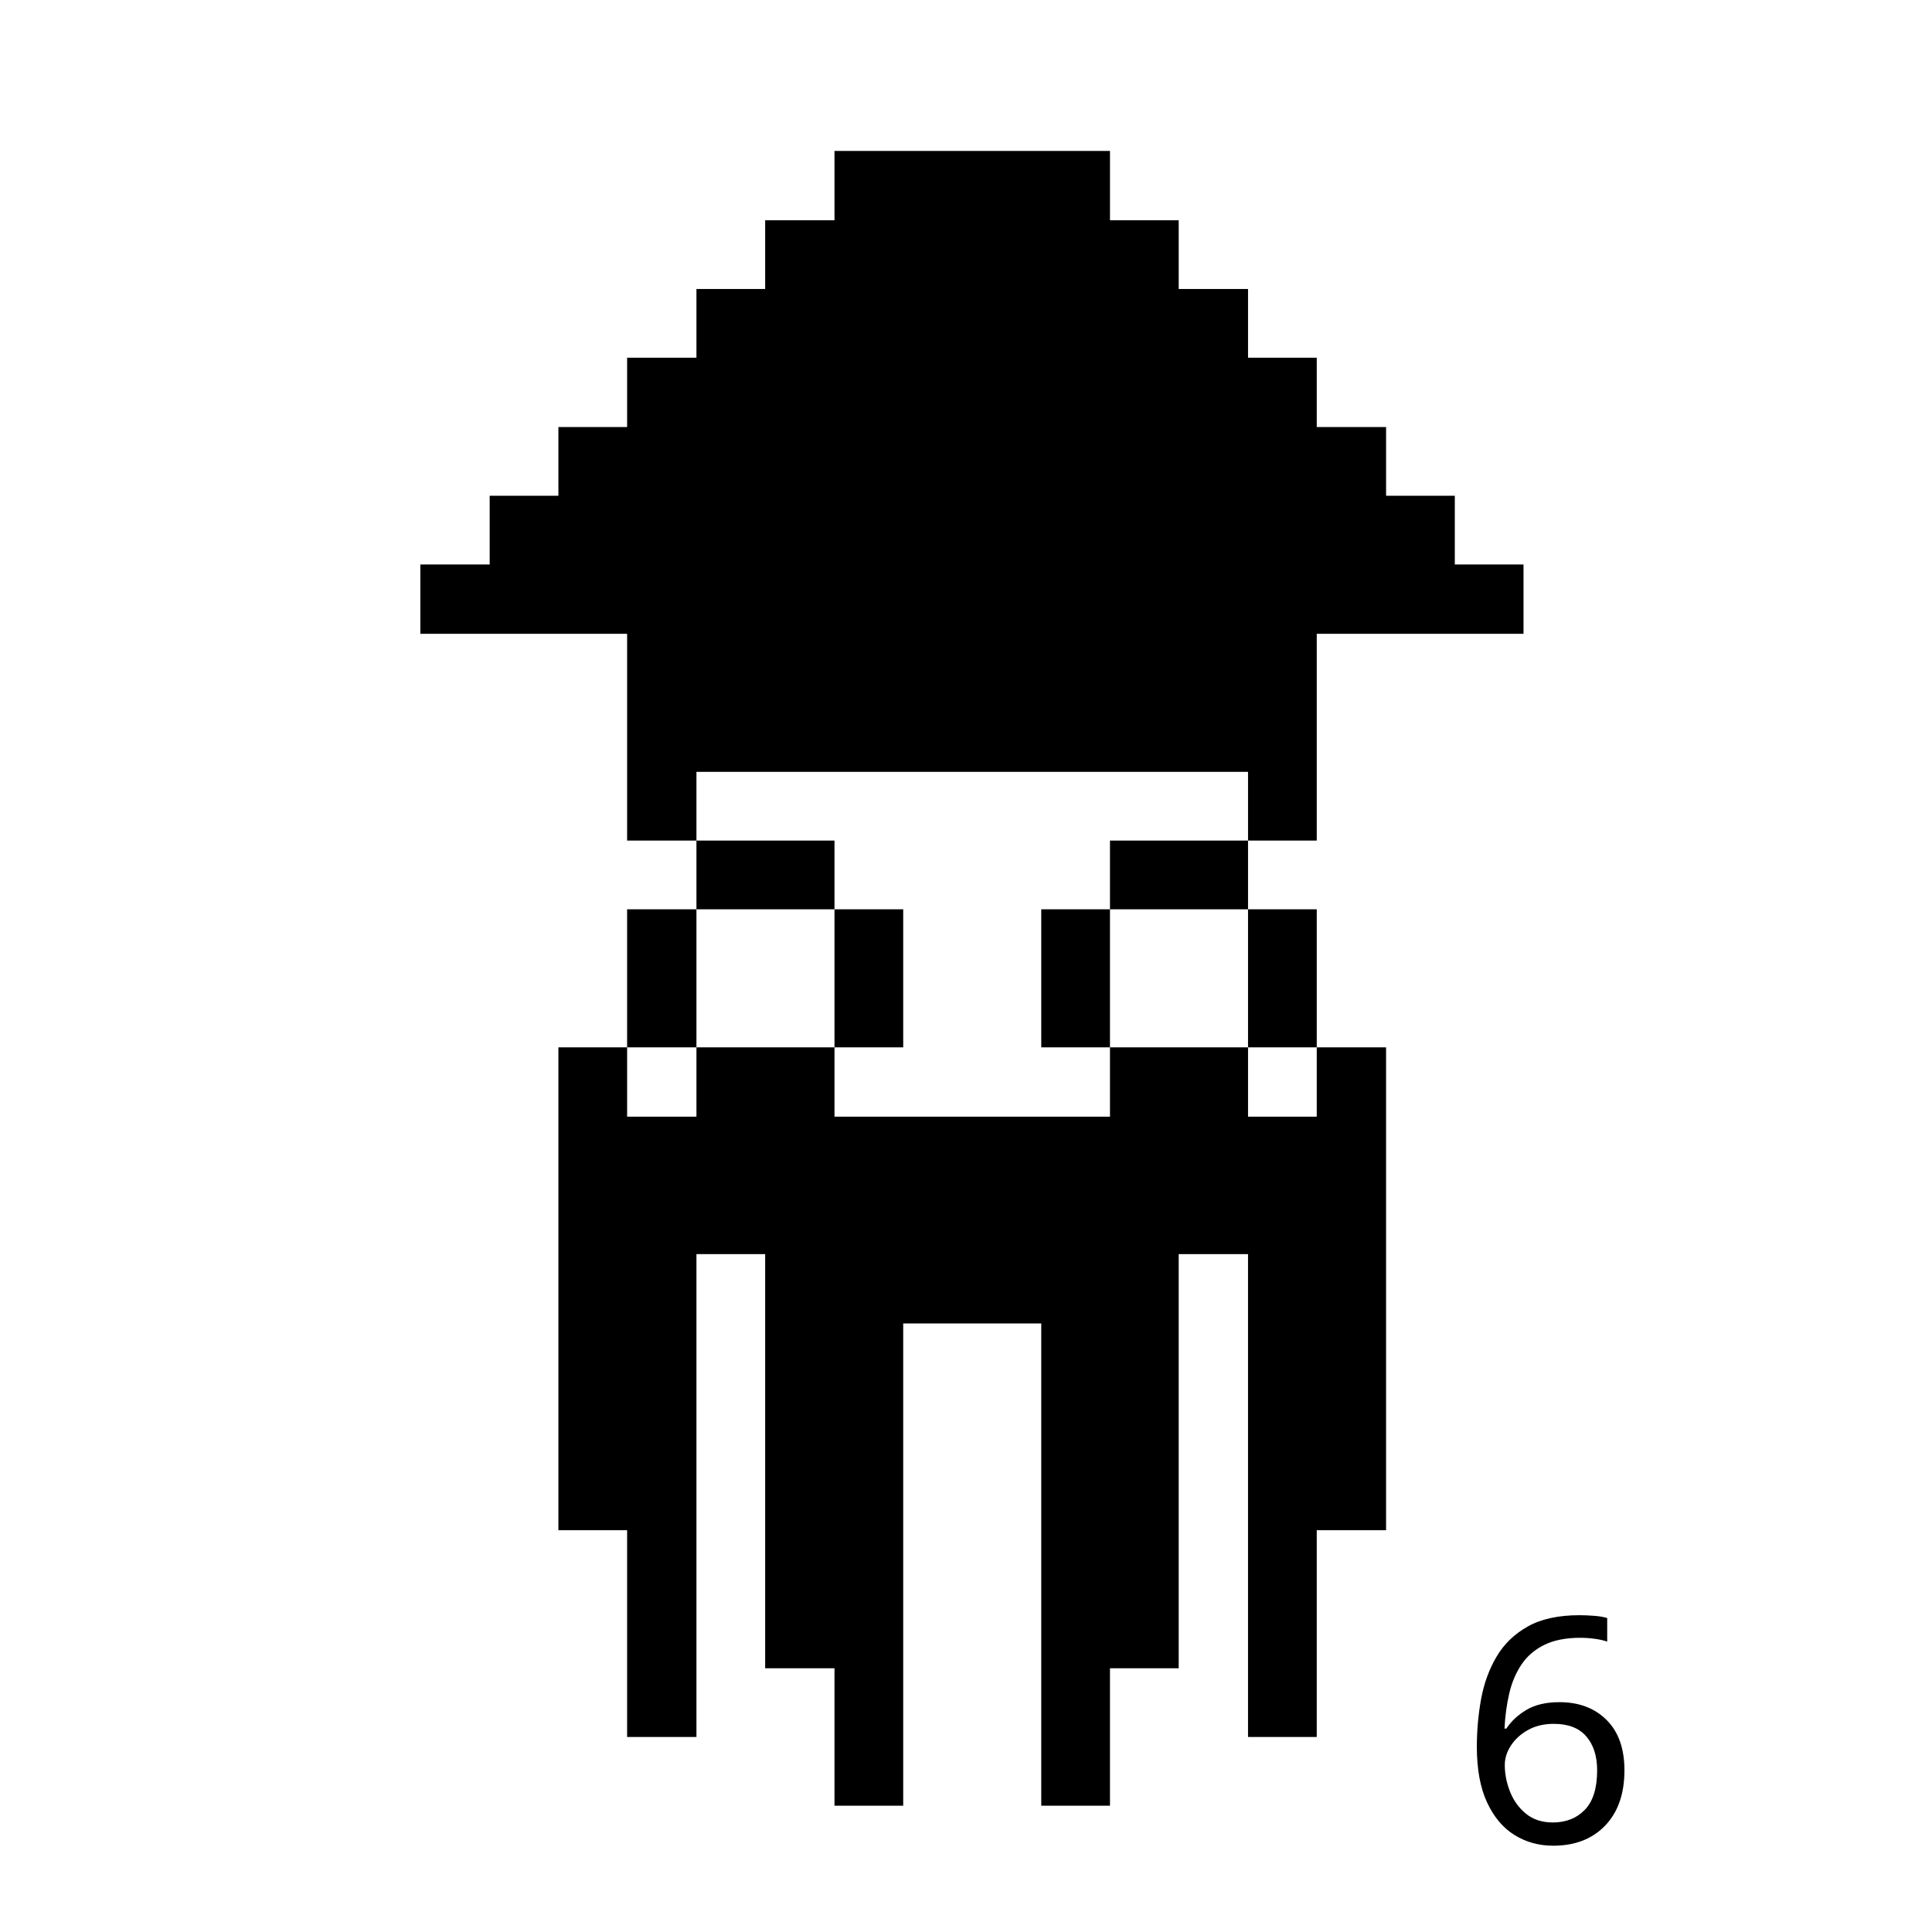
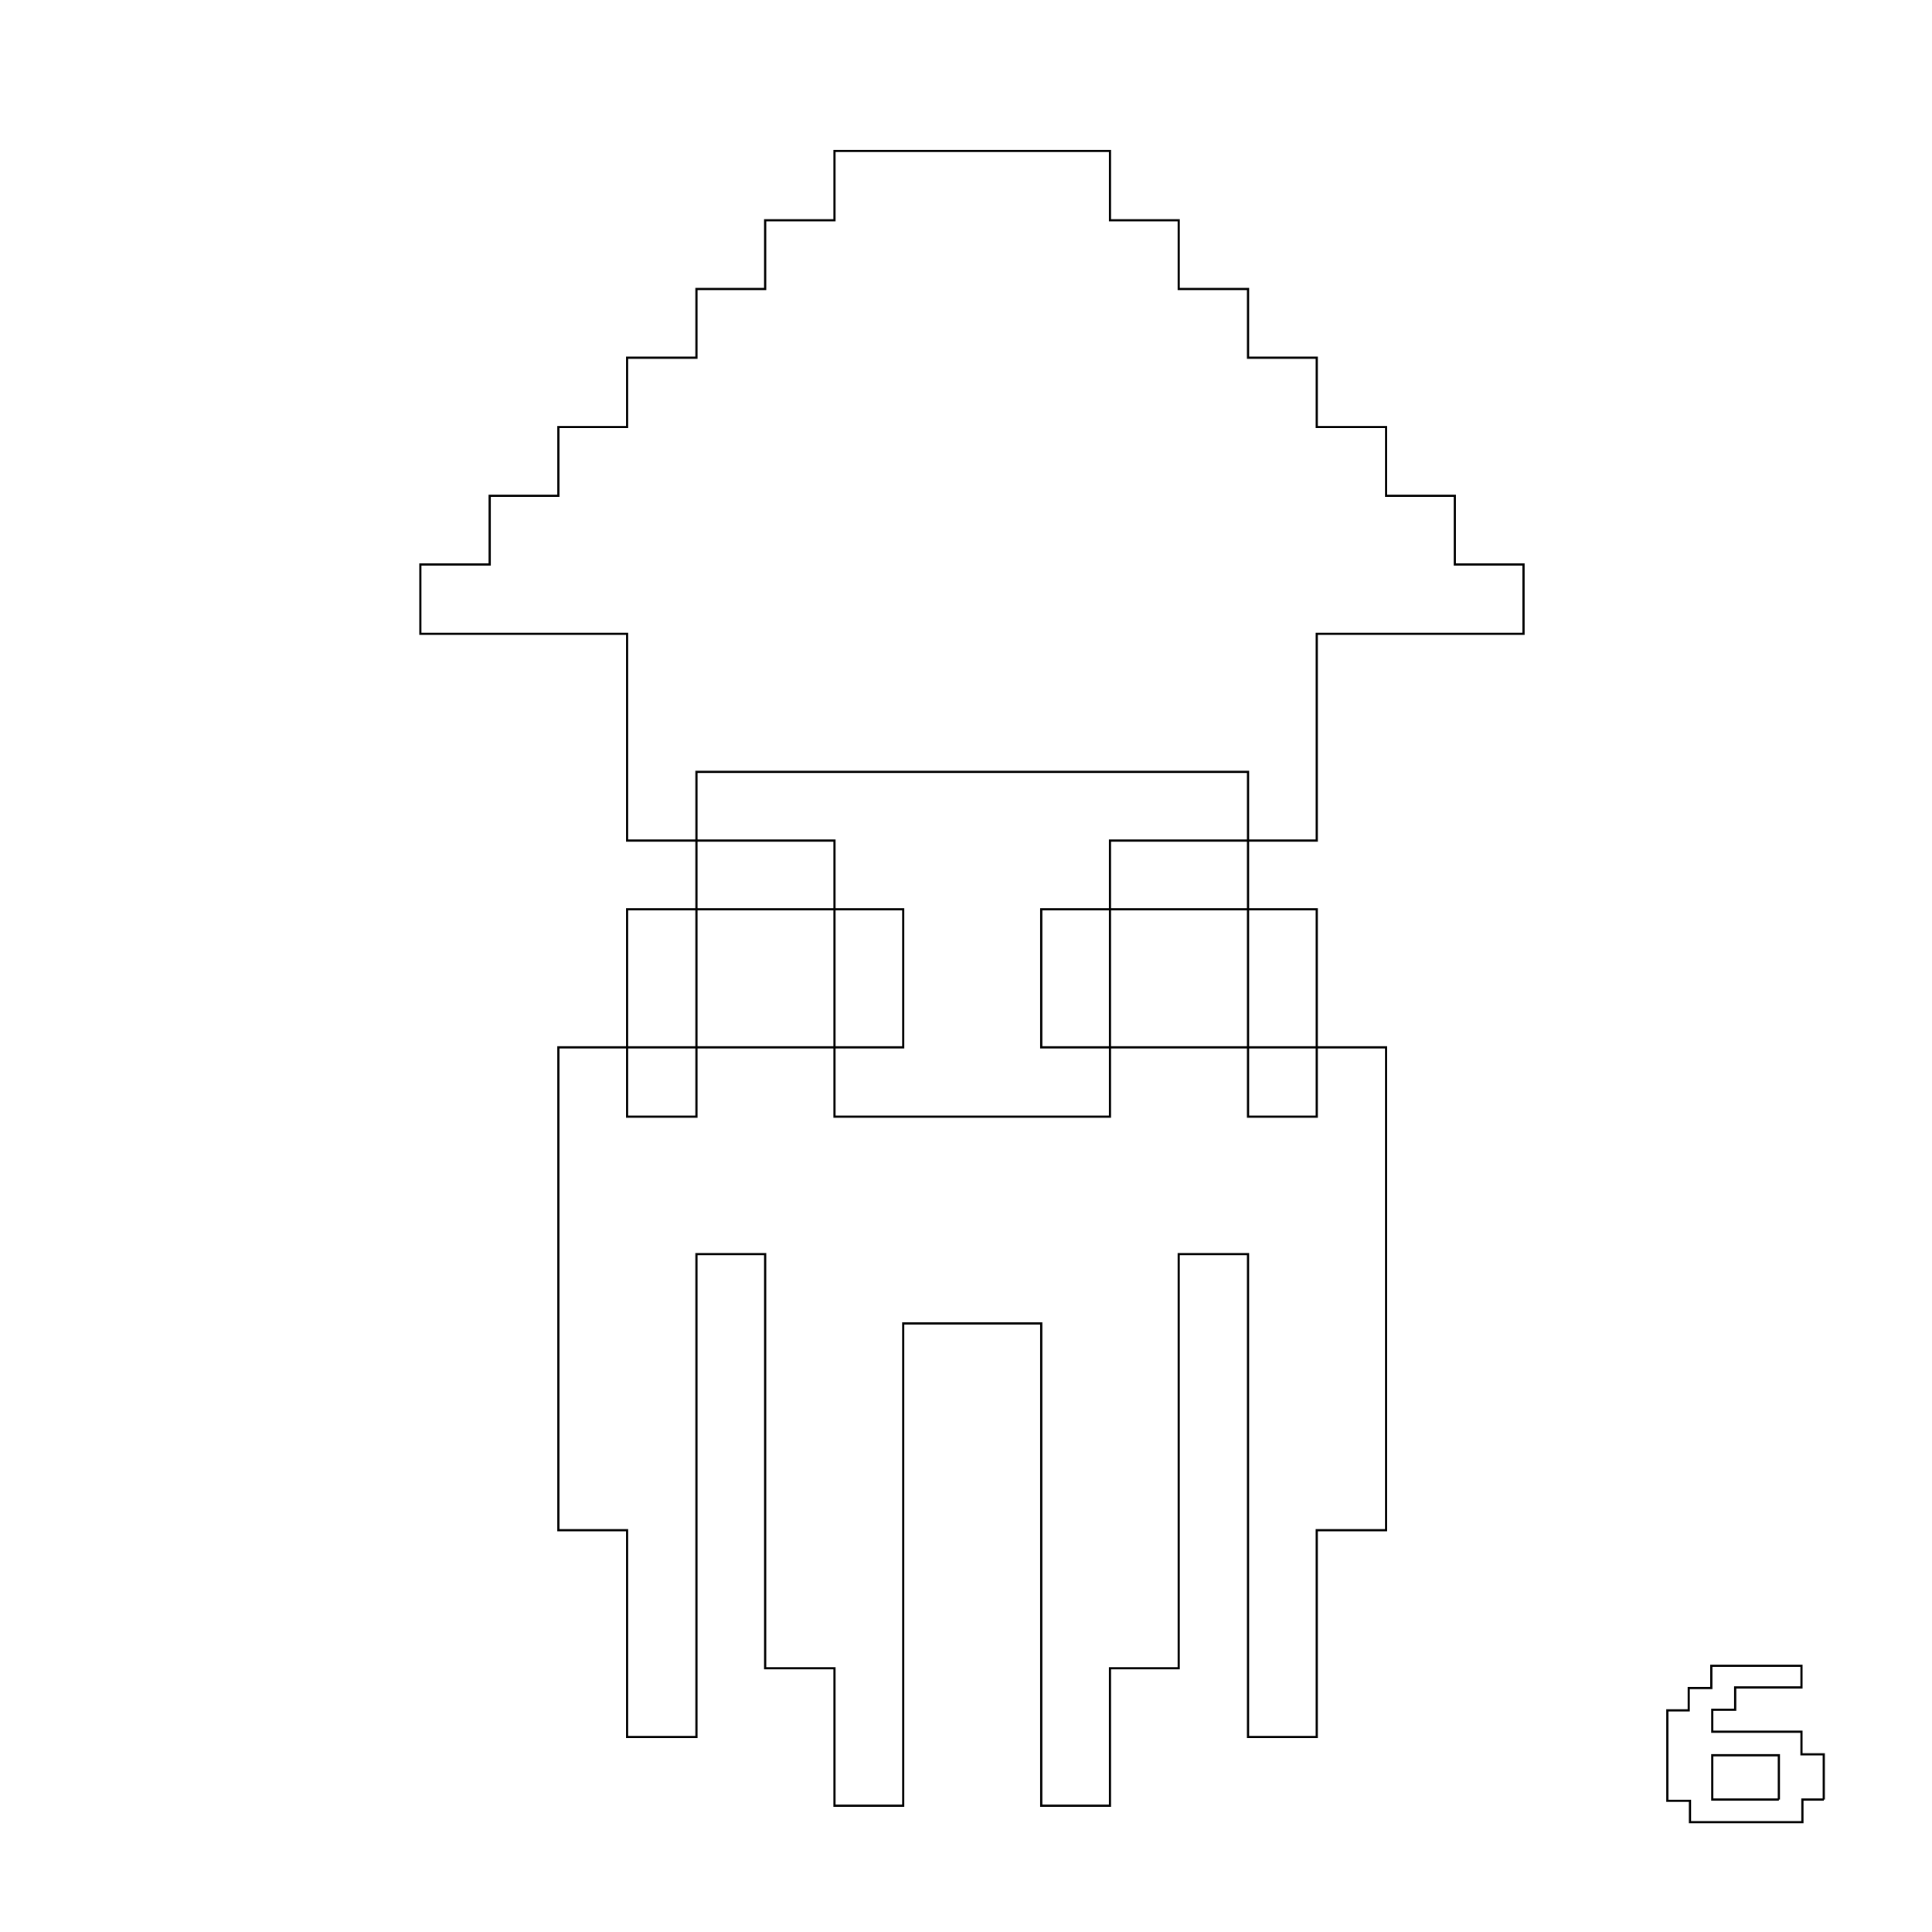
<svg xmlns="http://www.w3.org/2000/svg" width="885.827" height="885.827" id="svg3016" version="1.1">
  <defs id="defs3018" />
  <g id="layer1" transform="translate(0,-166.5354)">
-     <text xml:space="preserve" style="font-size:144px;font-style:normal;font-variant:normal;font-weight:normal;font-stretch:normal;text-align:center;line-height:125%;letter-spacing:0px;word-spacing:0px;text-anchor:middle;fill:#000000;fill-opacity:1;stroke:none;font-family:'8bit';-inkscape-font-specification:'8bit'" x="804" y="1011.362" id="text3064">
-       <tspan x="804" y="1011.362" id="tspan3185">6</tspan>
-     </text>
-     <path style="fill:#000000;stroke:none" d="m 382.616,235.743 0,31.787 -31.787,0 0,31.508 -31.508,0 0,31.508 -31.787,0 0,31.787 -31.508,0 0,31.508 -31.508,0 0,31.508 -31.787,0 0,31.787 94.804,0 0,94.804 31.787,0 0,-31.508 252.903,0 0,31.508 31.508,0 0,-94.804 94.804,0 0,-31.787 -31.508,0 0,-31.508 -31.508,0 0,-31.508 -31.787,0 0,-31.787 -31.508,0 0,-31.508 -31.787,0 0,-31.508 -31.508,0 0,-31.787 -126.312,0 z m 189.608,316.199 -63.296,0 0,31.508 63.296,0 0,-31.508 z m 0,31.508 0,63.296 31.508,0 0,-63.296 -31.508,0 z m 31.508,63.296 0,31.787 -31.508,0 0,-31.787 -63.296,0 0,31.787 -126.312,0 0,-31.787 -63.296,0 0,31.787 -31.787,0 0,-31.787 -31.508,0 0,221.395 31.508,0 0,94.804 31.787,0 0,-221.395 31.508,0 0,189.887 31.787,0 0,63.017 31.508,0 0,-221.116 63.296,0 0,221.116 31.508,0 0,-63.017 31.508,0 0,-189.887 31.787,0 0,221.395 31.508,0 0,-94.804 31.787,0 0,-221.395 -31.787,0 z m -316.199,0 31.787,0 0,-63.296 -31.787,0 0,63.296 z m 31.787,-63.296 63.296,0 0,-31.508 -63.296,0 0,31.508 z m 63.296,0 0,63.296 31.508,0 0,-63.296 -31.508,0 z m 126.312,63.296 0,-63.296 -31.508,0 0,63.296 31.508,0 z" id="path3186" />
+     <path id="path2987" style="font-size:144px;font-style:normal;font-variant:normal;font-weight:normal;font-stretch:normal;text-align:center;line-height:125%;letter-spacing:0px;word-spacing:0px;text-anchor:middle;fill:none;fill-opacity:1;stroke:#000000;font-family:'8bit';-inkscape-font-specification:'8bit'" d="m 836.2,991.634 -9.792,0 0,10.368 -51.552,0 0,-9.792 -10.368,0 0,-41.472 9.792,0 0,-10.224 10.368,0 0,-10.224 41.328,0 0,9.936 -30.384,0 0,10.224 -10.512,0 0,10.08 40.896,0 0,10.368 10.224,0 0,20.736 m -20.592,0 0,-20.304 -30.528,0 0,20.304 30.528,0" />
+     <path style="fill:none;stroke:#000000" d="m 382.616,235.743 0,31.787 -31.787,0 0,31.508 -31.508,0 0,31.508 -31.787,0 0,31.787 -31.508,0 0,31.508 -31.508,0 0,31.508 -31.787,0 0,31.787 94.804,0 0,94.804 31.787,0 0,-31.508 252.903,0 0,31.508 31.508,0 0,-94.804 94.804,0 0,-31.787 -31.508,0 0,-31.508 -31.508,0 0,-31.508 -31.787,0 0,-31.787 -31.508,0 0,-31.508 -31.787,0 0,-31.508 -31.508,0 0,-31.787 -126.312,0 z m 189.608,316.199 -63.296,0 0,31.508 63.296,0 0,-31.508 z m 0,31.508 0,63.296 31.508,0 0,-63.296 -31.508,0 z m 31.508,63.296 0,31.787 -31.508,0 0,-31.787 -63.296,0 0,31.787 -126.312,0 0,-31.787 -63.296,0 0,31.787 -31.787,0 0,-31.787 -31.508,0 0,221.395 31.508,0 0,94.804 31.787,0 0,-221.395 31.508,0 0,189.887 31.787,0 0,63.017 31.508,0 0,-221.116 63.296,0 0,221.116 31.508,0 0,-63.017 31.508,0 0,-189.887 31.787,0 0,221.395 31.508,0 0,-94.804 31.787,0 0,-221.395 -31.787,0 z m -316.199,0 31.787,0 0,-63.296 -31.787,0 0,63.296 z m 31.787,-63.296 63.296,0 0,-31.508 -63.296,0 0,31.508 z m 63.296,0 0,63.296 31.508,0 0,-63.296 -31.508,0 z m 126.312,63.296 0,-63.296 -31.508,0 0,63.296 31.508,0 z" id="path3186" />
  </g>
</svg>
